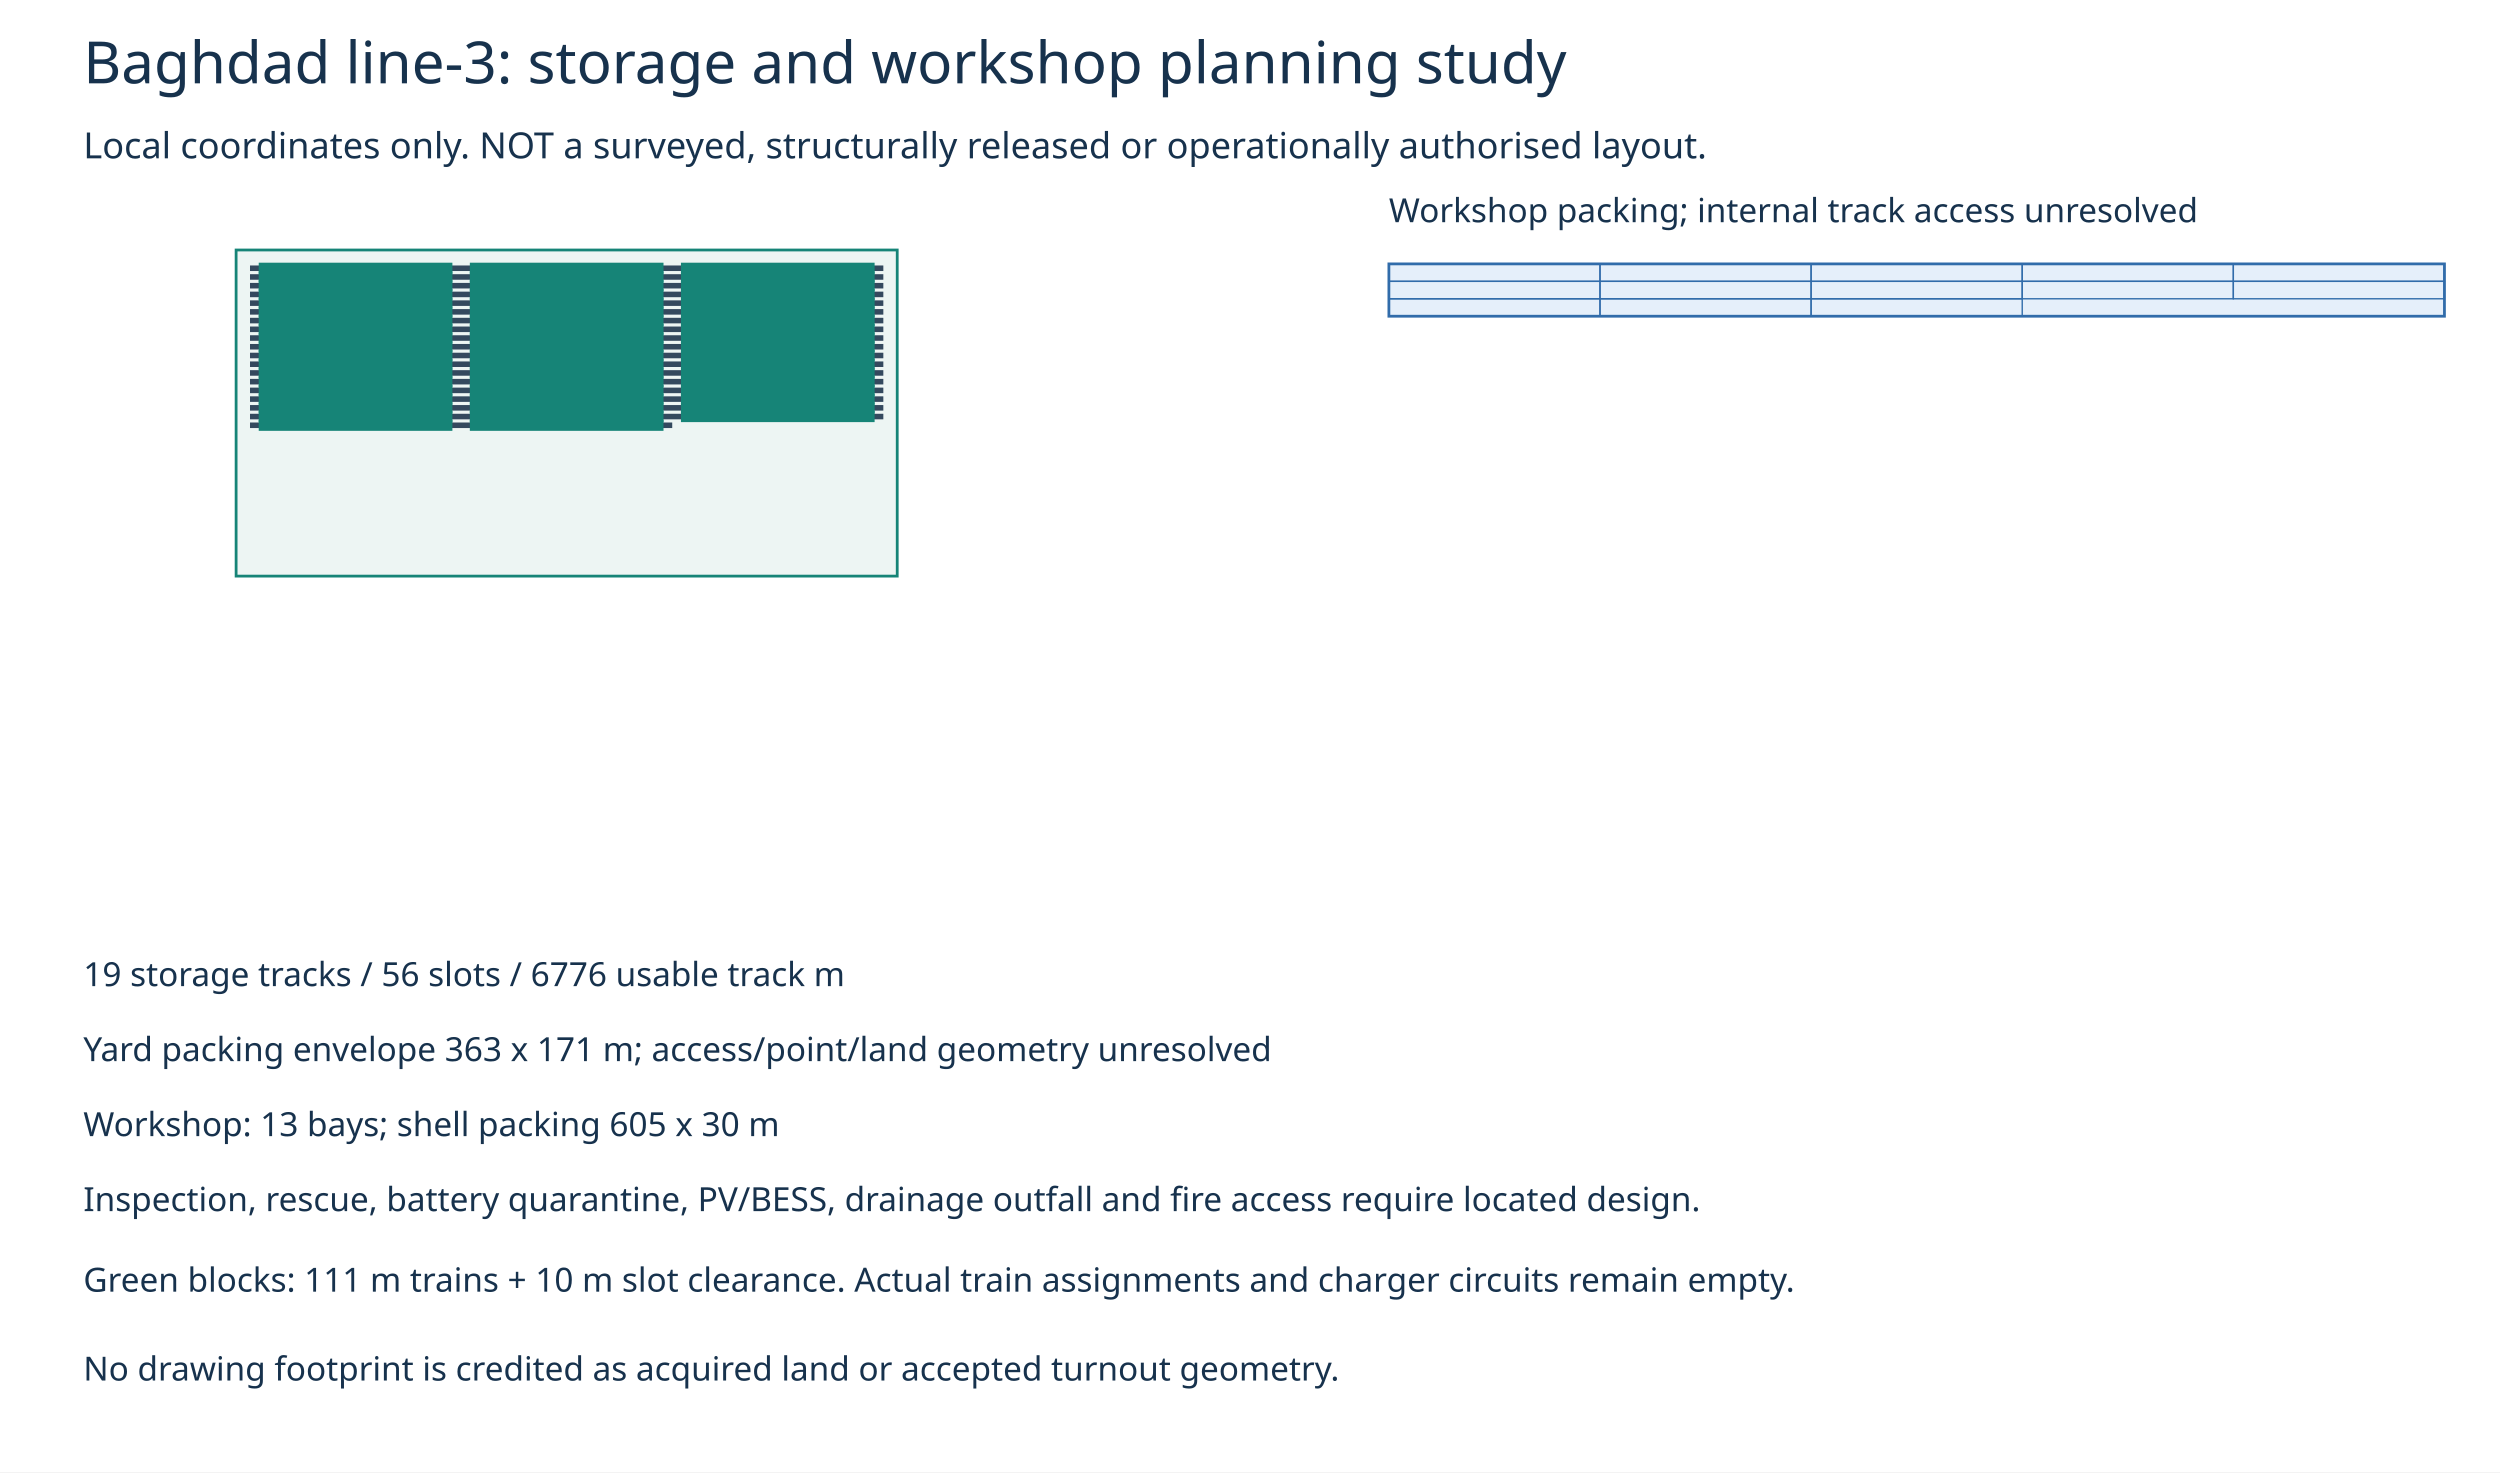
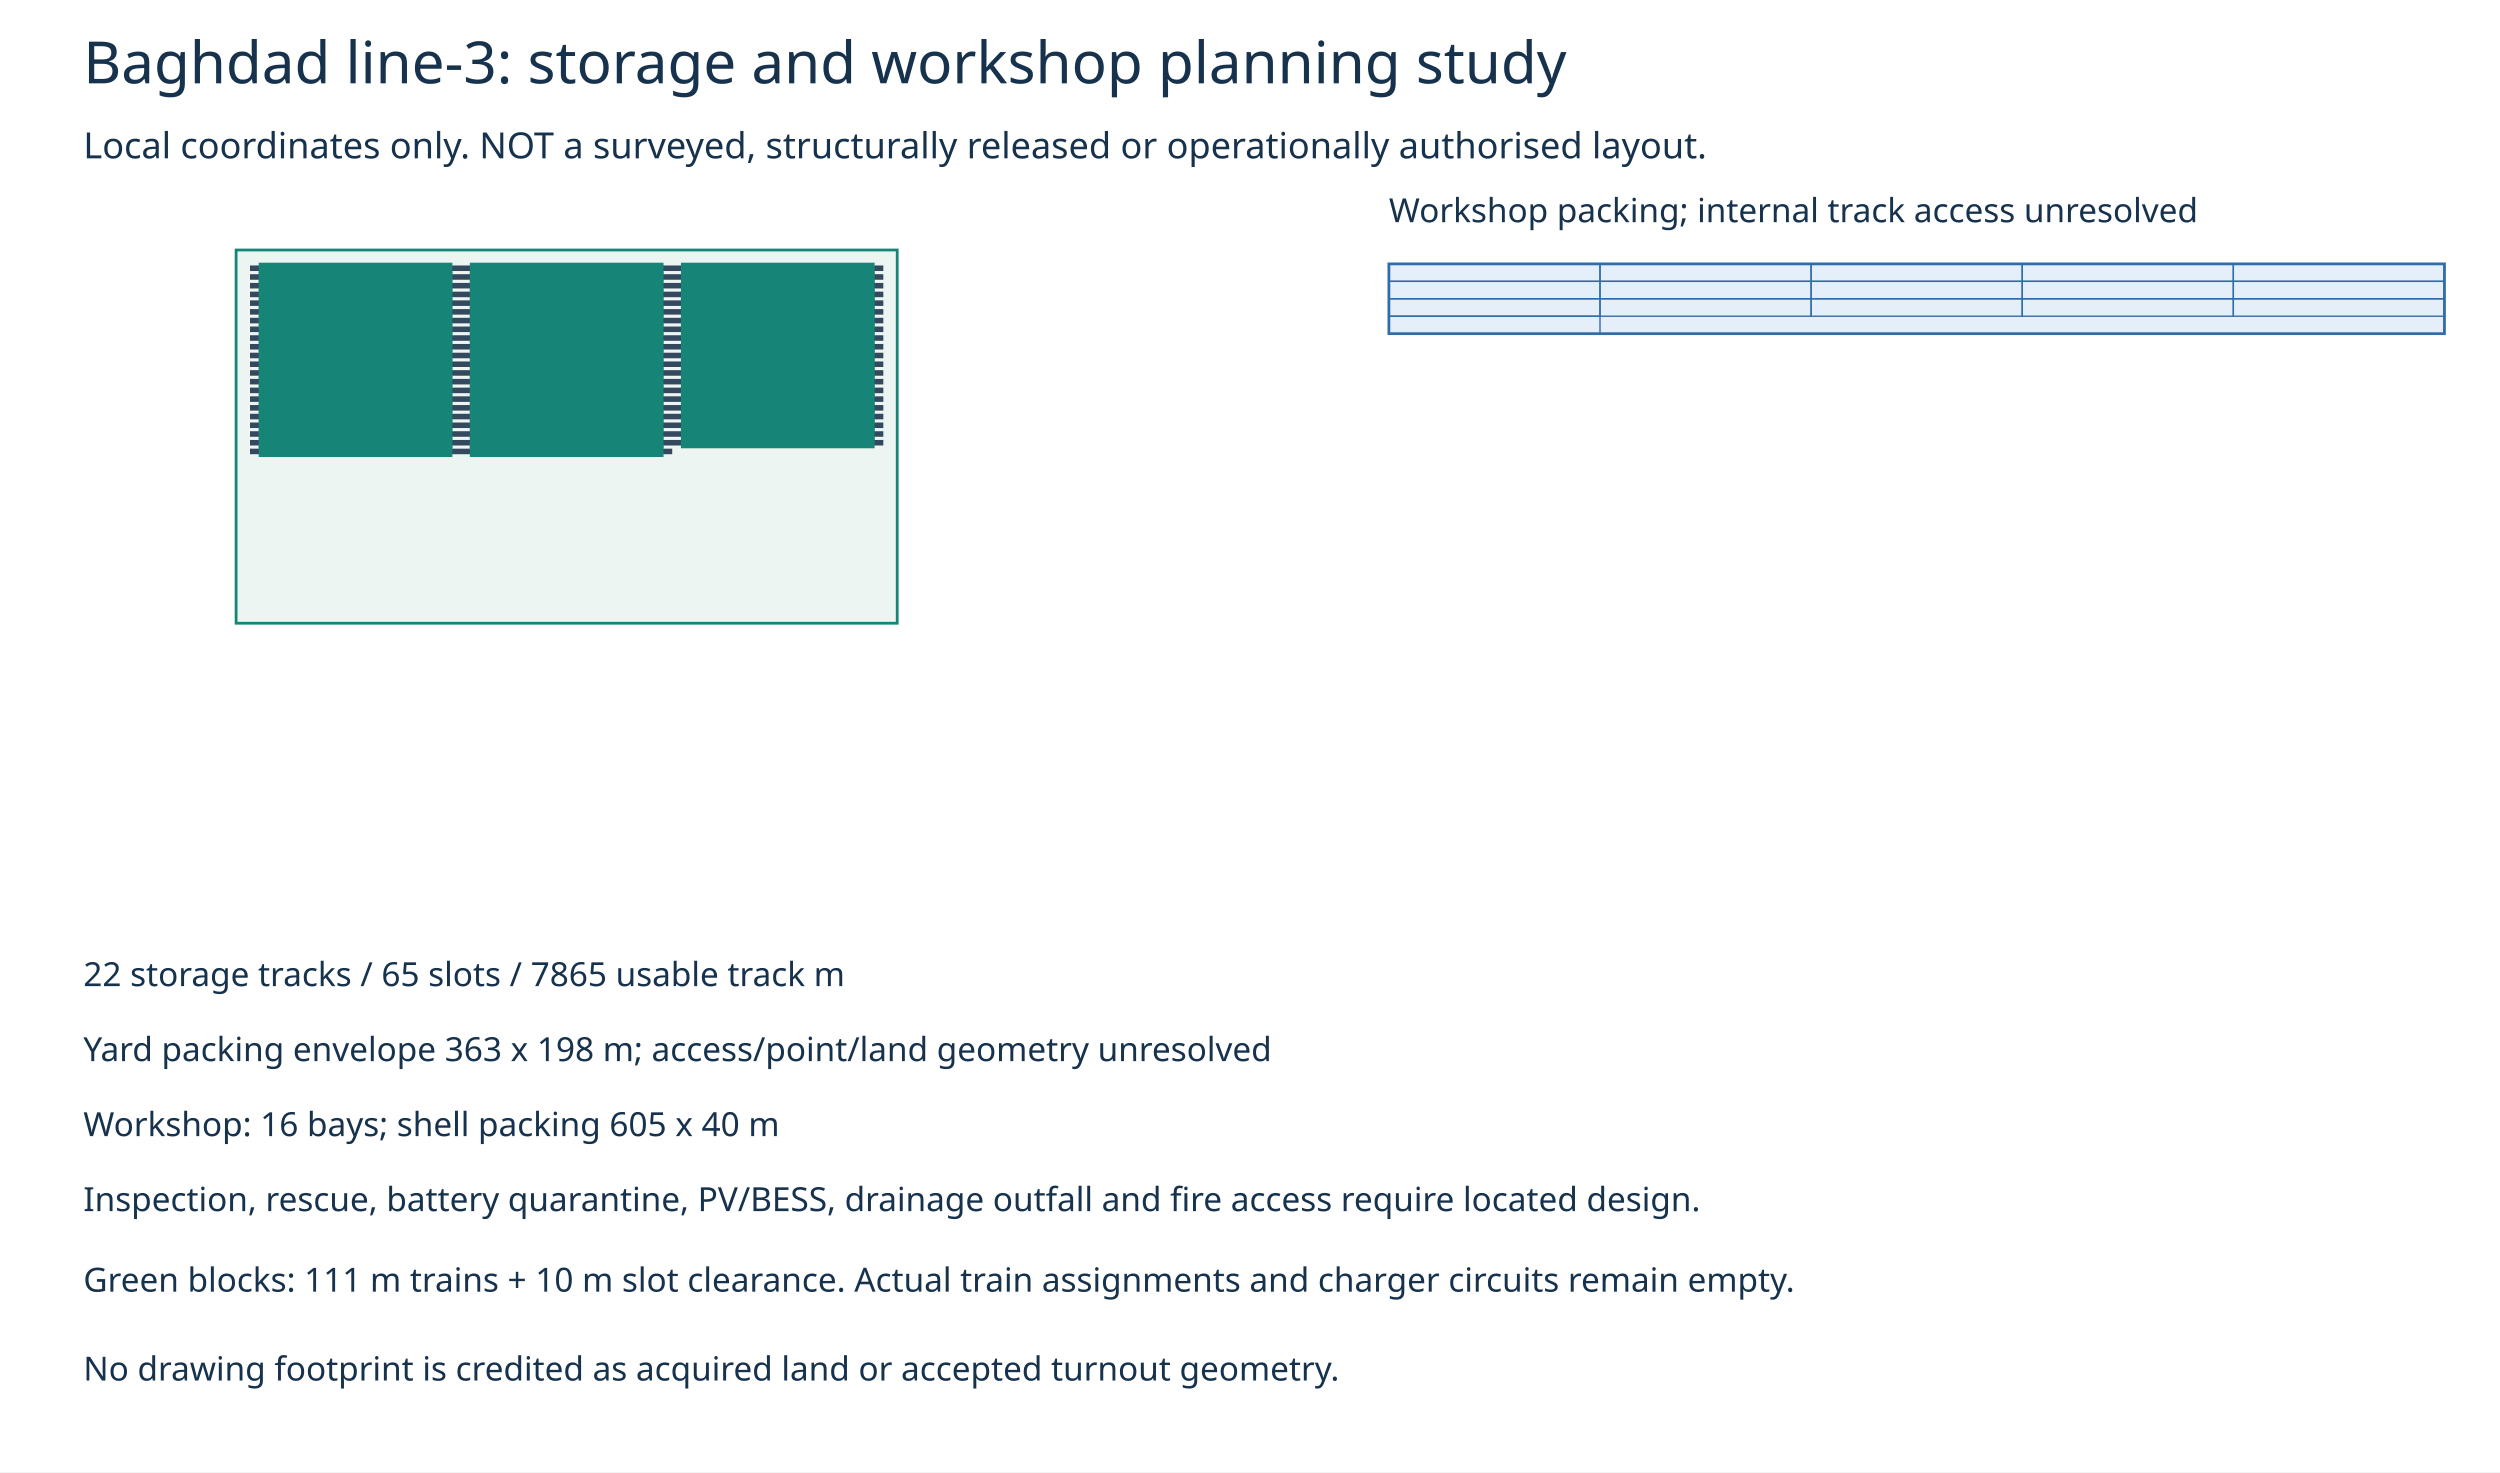
<svg xmlns="http://www.w3.org/2000/svg" width="900" height="530" viewBox="0 0 900 530">
  <rect width="900" height="530" fill="white" />
  <g font-family="sans-serif" fill="#17324d">
    <text x="30" y="30" font-size="21">Baghdad line-3: storage and workshop planning study</text>
    <text x="30" y="57" font-size="13">Local coordinates only. NOT a surveyed, structurally released or operationally authorised layout.</text>
-     <rect x="85" y="90" width="238.00" height="117.40" fill="#edf5f3" stroke="#168477" />
+     <rect x="85" y="90" width="238.00" height="134.36" fill="#edf5f3" stroke="#168477" />
    <path d="M90 96.57 H318.00" stroke="#34495e" stroke-width="2" />
    <rect x="93.14" y="94.57" width="69.72" height="4" fill="#168477" />
    <rect x="169.14" y="94.57" width="69.72" height="4" fill="#168477" />
    <rect x="245.14" y="94.57" width="69.72" height="4" fill="#168477" />
    <path d="M90 99.71 H318.00" stroke="#34495e" stroke-width="2" />
    <rect x="93.14" y="97.71" width="69.72" height="4" fill="#168477" />
    <rect x="169.14" y="97.71" width="69.72" height="4" fill="#168477" />
    <rect x="245.14" y="97.71" width="69.72" height="4" fill="#168477" />
    <path d="M90 102.85 H318.00" stroke="#34495e" stroke-width="2" />
    <rect x="93.14" y="100.85" width="69.72" height="4" fill="#168477" />
    <rect x="169.14" y="100.85" width="69.72" height="4" fill="#168477" />
    <rect x="245.14" y="100.85" width="69.72" height="4" fill="#168477" />
    <path d="M90 105.99 H318.00" stroke="#34495e" stroke-width="2" />
    <rect x="93.14" y="103.99" width="69.72" height="4" fill="#168477" />
    <rect x="169.14" y="103.99" width="69.72" height="4" fill="#168477" />
    <rect x="245.14" y="103.99" width="69.72" height="4" fill="#168477" />
    <path d="M90 109.13 H318.00" stroke="#34495e" stroke-width="2" />
    <rect x="93.14" y="107.13" width="69.72" height="4" fill="#168477" />
    <rect x="169.14" y="107.13" width="69.72" height="4" fill="#168477" />
    <rect x="245.14" y="107.13" width="69.72" height="4" fill="#168477" />
    <path d="M90 112.27 H318.00" stroke="#34495e" stroke-width="2" />
    <rect x="93.14" y="110.27" width="69.72" height="4" fill="#168477" />
    <rect x="169.14" y="110.27" width="69.72" height="4" fill="#168477" />
    <rect x="245.14" y="110.27" width="69.72" height="4" fill="#168477" />
    <path d="M90 115.41 H318.00" stroke="#34495e" stroke-width="2" />
    <rect x="93.14" y="113.41" width="69.72" height="4" fill="#168477" />
    <rect x="169.14" y="113.41" width="69.72" height="4" fill="#168477" />
    <rect x="245.14" y="113.41" width="69.72" height="4" fill="#168477" />
    <path d="M90 118.55 H318.00" stroke="#34495e" stroke-width="2" />
    <rect x="93.14" y="116.55" width="69.72" height="4" fill="#168477" />
    <rect x="169.14" y="116.55" width="69.72" height="4" fill="#168477" />
    <rect x="245.14" y="116.55" width="69.72" height="4" fill="#168477" />
    <path d="M90 121.69 H318.00" stroke="#34495e" stroke-width="2" />
    <rect x="93.14" y="119.69" width="69.72" height="4" fill="#168477" />
    <rect x="169.14" y="119.69" width="69.72" height="4" fill="#168477" />
    <rect x="245.14" y="119.69" width="69.72" height="4" fill="#168477" />
    <path d="M90 124.83 H318.00" stroke="#34495e" stroke-width="2" />
    <rect x="93.14" y="122.83" width="69.72" height="4" fill="#168477" />
    <rect x="169.14" y="122.83" width="69.72" height="4" fill="#168477" />
    <rect x="245.14" y="122.83" width="69.72" height="4" fill="#168477" />
    <path d="M90 127.98 H318.00" stroke="#34495e" stroke-width="2" />
    <rect x="93.14" y="125.98" width="69.72" height="4" fill="#168477" />
    <rect x="169.14" y="125.98" width="69.72" height="4" fill="#168477" />
    <rect x="245.14" y="125.98" width="69.72" height="4" fill="#168477" />
    <path d="M90 131.12 H318.00" stroke="#34495e" stroke-width="2" />
    <rect x="93.14" y="129.12" width="69.72" height="4" fill="#168477" />
    <rect x="169.14" y="129.12" width="69.72" height="4" fill="#168477" />
    <rect x="245.14" y="129.12" width="69.72" height="4" fill="#168477" />
    <path d="M90 134.26 H318.00" stroke="#34495e" stroke-width="2" />
    <rect x="93.14" y="132.26" width="69.72" height="4" fill="#168477" />
    <rect x="169.14" y="132.26" width="69.72" height="4" fill="#168477" />
    <rect x="245.14" y="132.26" width="69.72" height="4" fill="#168477" />
    <path d="M90 137.40 H318.00" stroke="#34495e" stroke-width="2" />
    <rect x="93.14" y="135.40" width="69.72" height="4" fill="#168477" />
    <rect x="169.14" y="135.40" width="69.72" height="4" fill="#168477" />
    <rect x="245.14" y="135.40" width="69.72" height="4" fill="#168477" />
    <path d="M90 140.54 H318.00" stroke="#34495e" stroke-width="2" />
    <rect x="93.14" y="138.54" width="69.72" height="4" fill="#168477" />
    <rect x="169.14" y="138.54" width="69.72" height="4" fill="#168477" />
    <rect x="245.14" y="138.54" width="69.72" height="4" fill="#168477" />
    <path d="M90 143.68 H318.00" stroke="#34495e" stroke-width="2" />
    <rect x="93.14" y="141.68" width="69.72" height="4" fill="#168477" />
    <rect x="169.14" y="141.68" width="69.72" height="4" fill="#168477" />
    <rect x="245.14" y="141.68" width="69.72" height="4" fill="#168477" />
    <path d="M90 146.82 H318.00" stroke="#34495e" stroke-width="2" />
    <rect x="93.14" y="144.82" width="69.72" height="4" fill="#168477" />
    <rect x="169.14" y="144.82" width="69.72" height="4" fill="#168477" />
    <rect x="245.14" y="144.82" width="69.72" height="4" fill="#168477" />
    <path d="M90 149.96 H318.00" stroke="#34495e" stroke-width="2" />
    <rect x="93.14" y="147.96" width="69.72" height="4" fill="#168477" />
    <rect x="169.14" y="147.96" width="69.72" height="4" fill="#168477" />
    <rect x="245.14" y="147.96" width="69.72" height="4" fill="#168477" />
-     <path d="M90 153.10 H242.00" stroke="#34495e" stroke-width="2" />
+     <path d="M90 153.10 H318.00" stroke="#34495e" stroke-width="2" />
    <rect x="93.14" y="151.10" width="69.72" height="4" fill="#168477" />
    <rect x="169.14" y="151.10" width="69.72" height="4" fill="#168477" />
-     <rect x="500" y="95" width="380.00" height="18.84" fill="#e5effa" stroke="#316caa" />
+     <rect x="245.14" y="151.10" width="69.72" height="4" fill="#168477" />
+     <path d="M90 156.24 H318.00" stroke="#34495e" stroke-width="2" />
+     <rect x="93.14" y="154.24" width="69.72" height="4" fill="#168477" />
+     <rect x="169.14" y="154.24" width="69.72" height="4" fill="#168477" />
+     <rect x="245.14" y="154.24" width="69.72" height="4" fill="#168477" />
+     <path d="M90 159.38 H318.00" stroke="#34495e" stroke-width="2" />
+     <rect x="93.14" y="157.38" width="69.72" height="4" fill="#168477" />
+     <rect x="169.14" y="157.38" width="69.72" height="4" fill="#168477" />
+     <rect x="245.14" y="157.38" width="69.72" height="4" fill="#168477" />
+     <path d="M90 162.52 H242.00" stroke="#34495e" stroke-width="2" />
+     <rect x="93.14" y="160.52" width="69.72" height="4" fill="#168477" />
+     <rect x="169.14" y="160.52" width="69.72" height="4" fill="#168477" />
+     <rect x="500" y="95" width="380.00" height="25.12" fill="#e5effa" stroke="#316caa" />
    <rect x="500.00" y="95.00" width="76.00" height="6.28" fill="none" stroke="#316caa" stroke-width="0.5" />
    <rect x="576.00" y="95.00" width="76.00" height="6.28" fill="none" stroke="#316caa" stroke-width="0.5" />
    <rect x="652.00" y="95.00" width="76.00" height="6.28" fill="none" stroke="#316caa" stroke-width="0.5" />
    <rect x="728.00" y="95.00" width="76.00" height="6.28" fill="none" stroke="#316caa" stroke-width="0.5" />
    <rect x="804.00" y="95.00" width="76.00" height="6.28" fill="none" stroke="#316caa" stroke-width="0.5" />
    <rect x="500.00" y="101.28" width="76.00" height="6.28" fill="none" stroke="#316caa" stroke-width="0.5" />
    <rect x="576.00" y="101.28" width="76.00" height="6.28" fill="none" stroke="#316caa" stroke-width="0.5" />
    <rect x="652.00" y="101.28" width="76.00" height="6.28" fill="none" stroke="#316caa" stroke-width="0.5" />
    <rect x="728.00" y="101.28" width="76.00" height="6.28" fill="none" stroke="#316caa" stroke-width="0.5" />
    <rect x="804.00" y="101.28" width="76.00" height="6.28" fill="none" stroke="#316caa" stroke-width="0.5" />
    <rect x="500.00" y="107.56" width="76.00" height="6.28" fill="none" stroke="#316caa" stroke-width="0.5" />
    <rect x="576.00" y="107.56" width="76.00" height="6.28" fill="none" stroke="#316caa" stroke-width="0.5" />
    <rect x="652.00" y="107.56" width="76.00" height="6.28" fill="none" stroke="#316caa" stroke-width="0.5" />
+     <rect x="728.00" y="107.56" width="76.00" height="6.28" fill="none" stroke="#316caa" stroke-width="0.5" />
+     <rect x="804.00" y="107.56" width="76.00" height="6.28" fill="none" stroke="#316caa" stroke-width="0.5" />
+     <rect x="500.00" y="113.84" width="76.00" height="6.28" fill="none" stroke="#316caa" stroke-width="0.5" />
    <text x="500" y="80" font-size="12">Workshop packing; internal track access unresolved</text>
-     <text x="30" y="355">19 storage tracks / 56 slots / 6776 usable track m</text>
-     <text x="30" y="382">Yard packing envelope 363 x 171 m; access/point/land geometry unresolved</text>
-     <text x="30" y="409">Workshop: 13 bays; shell packing 605 x 30 m</text>
+     <text x="30" y="355">22 storage tracks / 65 slots / 7865 usable track m</text>
+     <text x="30" y="382">Yard packing envelope 363 x 198 m; access/point/land geometry unresolved</text>
+     <text x="30" y="409">Workshop: 16 bays; shell packing 605 x 40 m</text>
    <text x="30" y="436">Inspection, rescue, battery quarantine, PV/BESS, drainage outfall and fire access require located design.</text>
    <text x="30" y="465">Green blocks: 111 m trains + 10 m slot clearance. Actual train assignments and charger circuits remain empty.</text>
    <text x="30" y="497">No drawing footprint is credited as acquired land or accepted turnout geometry.</text>
  </g>
</svg>
